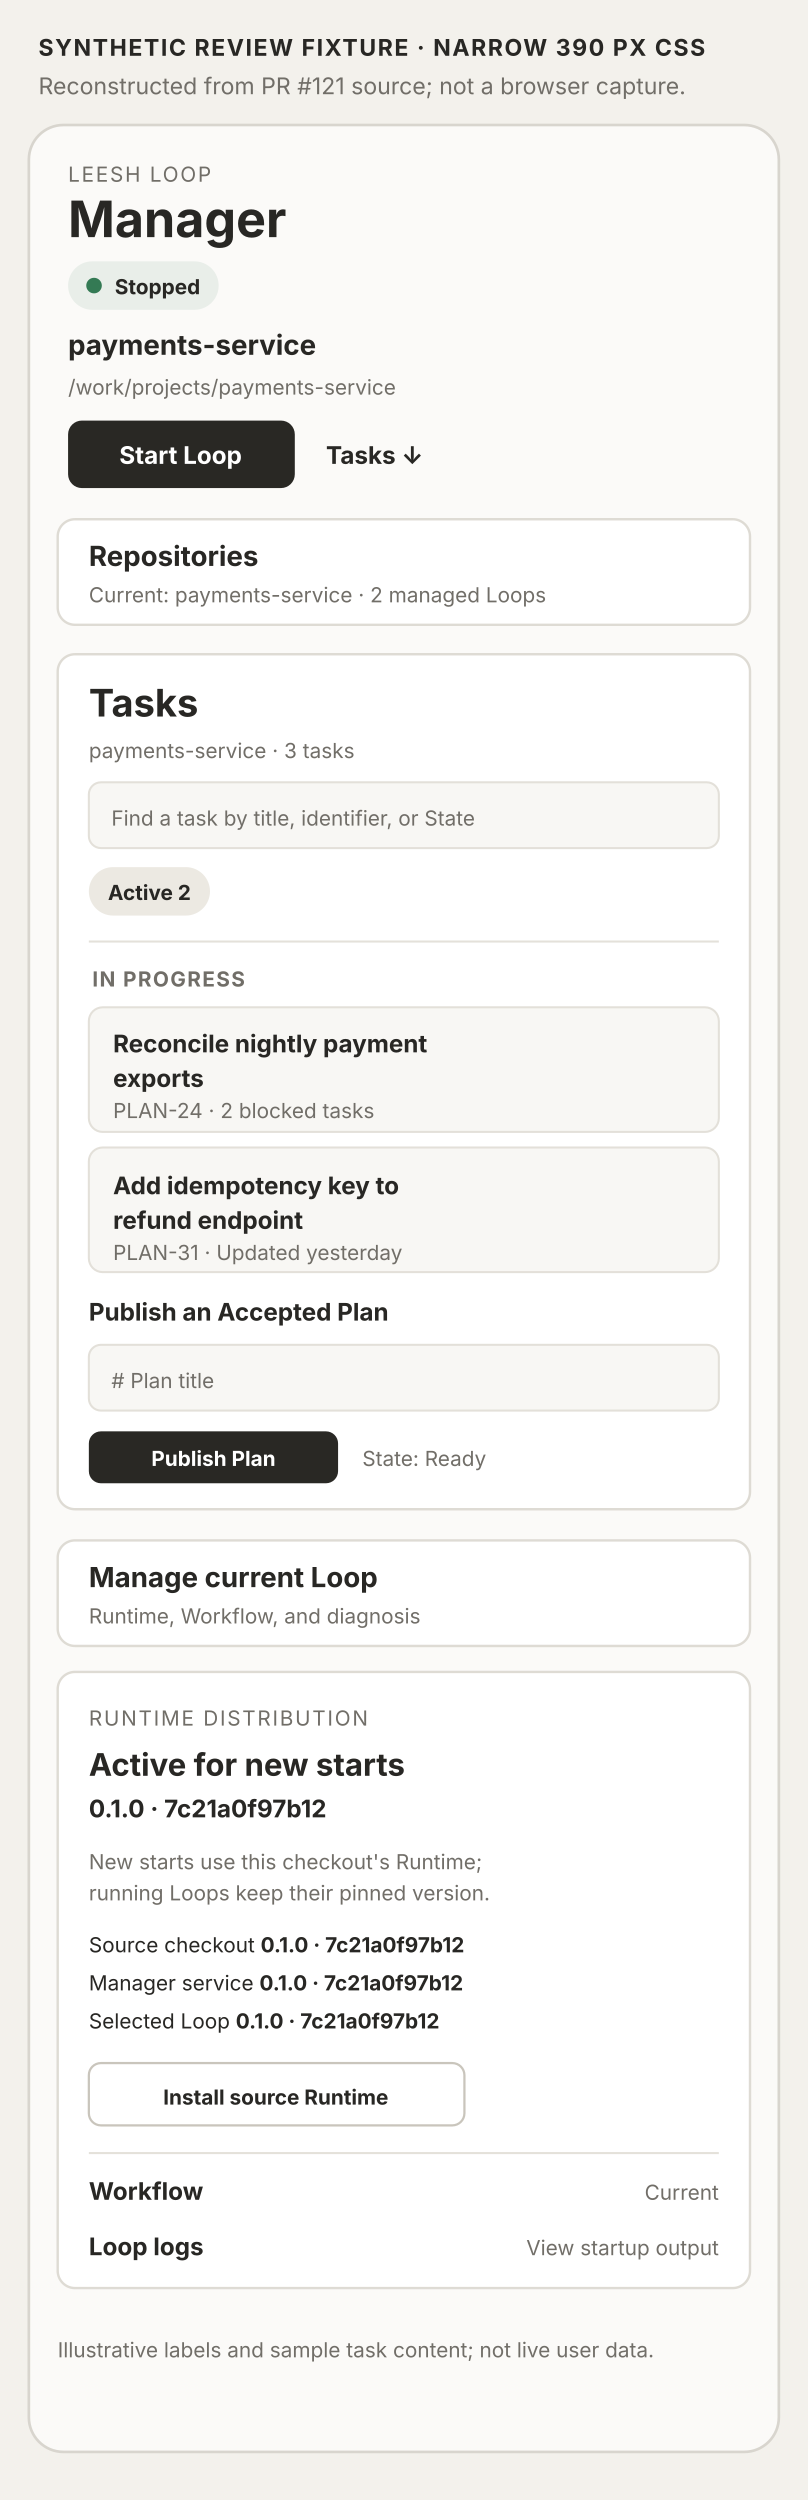
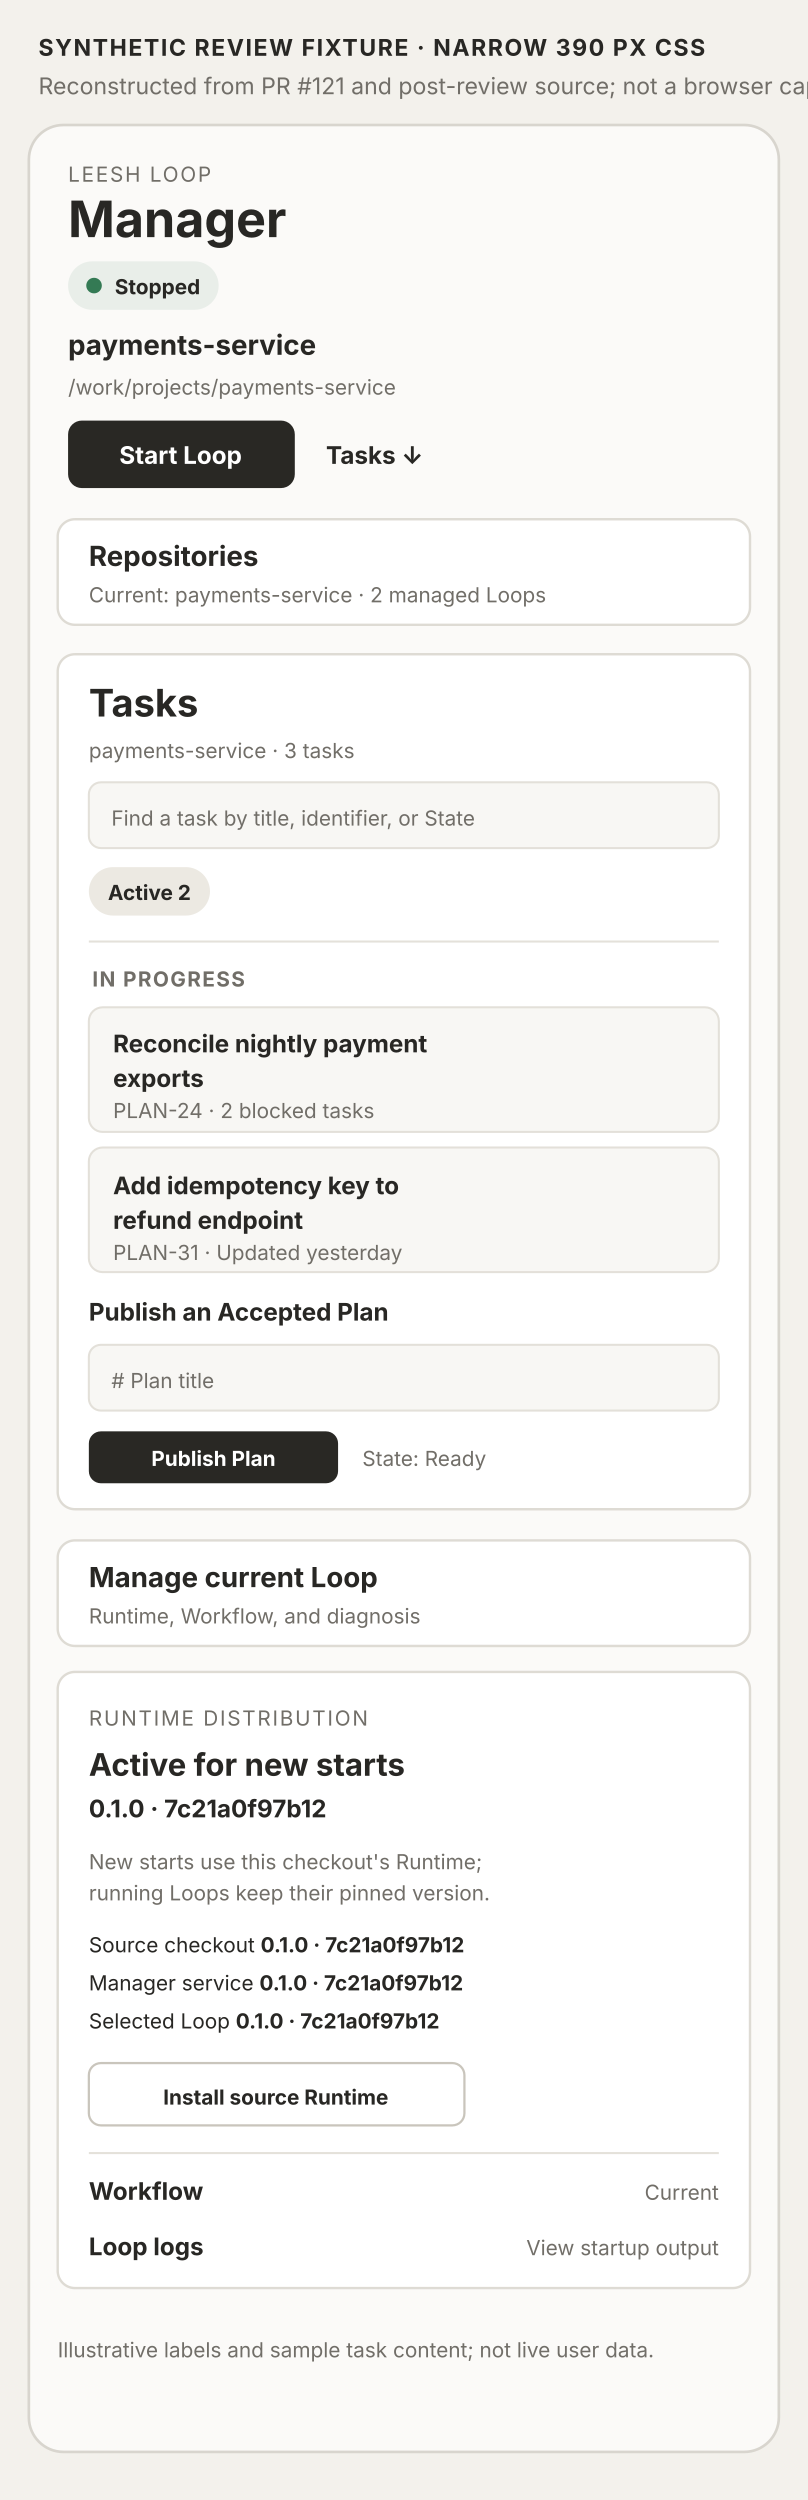
<svg xmlns="http://www.w3.org/2000/svg" width="420" height="1300" viewBox="0 0 420 1300" role="img" aria-labelledby="title description">
  <defs>
    <style>
      .text { font-family: Inter, ui-sans-serif, system-ui, sans-serif; fill: #282724; }
      .muted { fill: #716e68; }
      .tiny { font-size: 12px; }
      .small { font-size: 14px; }
      .body { font-size: 16px; }
      .heading { font-size: 22px; font-weight: 650; }
      .card { fill: #fff; stroke: #dedbd4; stroke-width: 1.4; }
      .soft { fill: #f8f7f4; stroke: #e3e0d9; stroke-width: 1.2; }
      .rule { stroke: #e4e1da; stroke-width: 1.2; }
      .button { fill: #292824; }
      .button-label { fill: #fff; }
    </style>
  </defs>
  <rect width="460" height="1450" fill="#f3f1ec" />
  <text x="20" y="29" class="text tiny" font-weight="700" letter-spacing=".8">SYNTHETIC REVIEW FIXTURE · NARROW 390 PX CSS</text>
-   <text x="20" y="49" class="text tiny muted">Reconstructed from PR #121 source; not a browser capture.</text>
+   <text x="20" y="49" class="text tiny muted">Reconstructed from PR #121 and post-review source; not a browser capture.</text>
  <rect x="15" y="65" width="390" height="1210" rx="18" fill="#fbfaf8" stroke="#d8d5ce" stroke-width="1.4" />
  <g transform="translate(3 0) scale(.9)">
    <text x="36" y="105" class="text tiny muted" letter-spacing="1">LEESH LOOP</text>
    <text x="36" y="137" class="text" font-size="29" font-weight="700">Manager</text>
    <rect x="36" y="151" width="87" height="28" rx="14" fill="#e9eee9" />
    <circle cx="51" cy="165" r="4.5" fill="#347a54" />
    <text x="63" y="170" class="text tiny" font-weight="650">Stopped</text>
    <text x="36" y="205" class="text body" font-weight="650">payments-service</text>
    <text x="36" y="228" class="text tiny muted">/work/projects/payments-service</text>
    <rect x="36" y="243" width="131" height="39" rx="8" class="button" />
    <text x="101" y="268" text-anchor="middle" class="text small button-label" font-weight="650">Start Loop</text>
    <text x="185" y="268" class="text small" font-weight="650">Tasks ↓</text>
    <rect x="30" y="300" width="400" height="61" rx="10" class="card" />
    <text x="48" y="327" class="text body" font-weight="650">Repositories</text>
    <text x="48" y="348" class="text tiny muted">Current: payments-service · 2 managed Loops</text>
    <rect x="30" y="378" width="400" height="494" rx="10" class="card" />
    <text x="48" y="414" class="text heading">Tasks</text>
    <text x="48" y="438" class="text tiny muted">payments-service · 3 tasks</text>
    <rect x="48" y="452" width="364" height="38" rx="7" class="soft" />
    <text x="61" y="477" class="text tiny muted">Find a task by title, identifier, or State</text>
    <rect x="48" y="501" width="70" height="28" rx="14" fill="#ece9e2" />
    <text x="83" y="520" text-anchor="middle" class="text tiny" font-weight="650">Active 2</text>
    <line x1="48" y1="544" x2="412" y2="544" class="rule" />
    <text x="50" y="570" class="text tiny muted" font-weight="700" letter-spacing=".8">IN PROGRESS</text>
    <rect x="48" y="582" width="364" height="72" rx="8" class="soft" />
    <text x="62" y="608" class="text small" font-weight="650">Reconcile nightly payment</text>
    <text x="62" y="628" class="text small" font-weight="650">exports</text>
    <text x="62" y="646" class="text tiny muted">PLAN-24 · 2 blocked tasks</text>
    <rect x="48" y="663" width="364" height="72" rx="8" class="soft" />
    <text x="62" y="690" class="text small" font-weight="650">Add idempotency key to</text>
    <text x="62" y="710" class="text small" font-weight="650">refund endpoint</text>
    <text x="62" y="728" class="text tiny muted">PLAN-31 · Updated yesterday</text>
    <text x="48" y="763" class="text small" font-weight="650">Publish an Accepted Plan</text>
    <rect x="48" y="777" width="364" height="38" rx="7" class="soft" />
    <text x="61" y="802" class="text tiny muted"># Plan title</text>
    <rect x="48" y="827" width="144" height="30" rx="7" class="button" />
    <text x="120" y="847" text-anchor="middle" class="text tiny button-label" font-weight="650">Publish Plan</text>
    <text x="206" y="847" class="text tiny muted">State: Ready</text>
    <rect x="30" y="890" width="400" height="61" rx="10" class="card" />
    <text x="48" y="917" class="text body" font-weight="650">Manage current Loop</text>
    <text x="48" y="938" class="text tiny muted">Runtime, Workflow, and diagnosis</text>
    <rect x="30" y="966" width="400" height="356" rx="10" class="card" />
    <text x="48" y="997" class="text tiny muted" letter-spacing="1">RUNTIME DISTRIBUTION</text>
    <text x="48" y="1026" class="text" font-size="18" font-weight="650">Active for new starts</text>
    <text x="48" y="1050" class="text small" font-weight="650">0.1.0 · 7c21a0f97b12</text>
    <text x="48" y="1080" class="text tiny muted">New starts use this checkout's Runtime;</text>
    <text x="48" y="1098" class="text tiny muted">running Loops keep their pinned version.</text>
    <text x="48" y="1128" class="text tiny">Source checkout <tspan font-weight="650">0.1.0 · 7c21a0f97b12</tspan>
    </text>
    <text x="48" y="1150" class="text tiny">Manager service <tspan font-weight="650">0.1.0 · 7c21a0f97b12</tspan>
    </text>
    <text x="48" y="1172" class="text tiny">Selected Loop <tspan font-weight="650">0.1.0 · 7c21a0f97b12</tspan>
    </text>
    <rect x="48" y="1192" width="217" height="36" rx="7" fill="#fff" stroke="#c9c5bc" stroke-width="1.3" />
    <text x="156" y="1216" text-anchor="middle" class="text tiny" font-weight="650">Install source Runtime</text>
    <line x1="48" y1="1244" x2="412" y2="1244" class="rule" />
    <text x="48" y="1271" class="text small" font-weight="650">Workflow</text>
    <text x="412" y="1271" text-anchor="end" class="text tiny muted">Current</text>
    <text x="48" y="1303" class="text small" font-weight="650">Loop logs</text>
    <text x="412" y="1303" text-anchor="end" class="text tiny muted">View startup output</text>
    <text x="30" y="1362" class="text tiny muted">Illustrative labels and sample task content; not live user data.</text>
  </g>
</svg>
